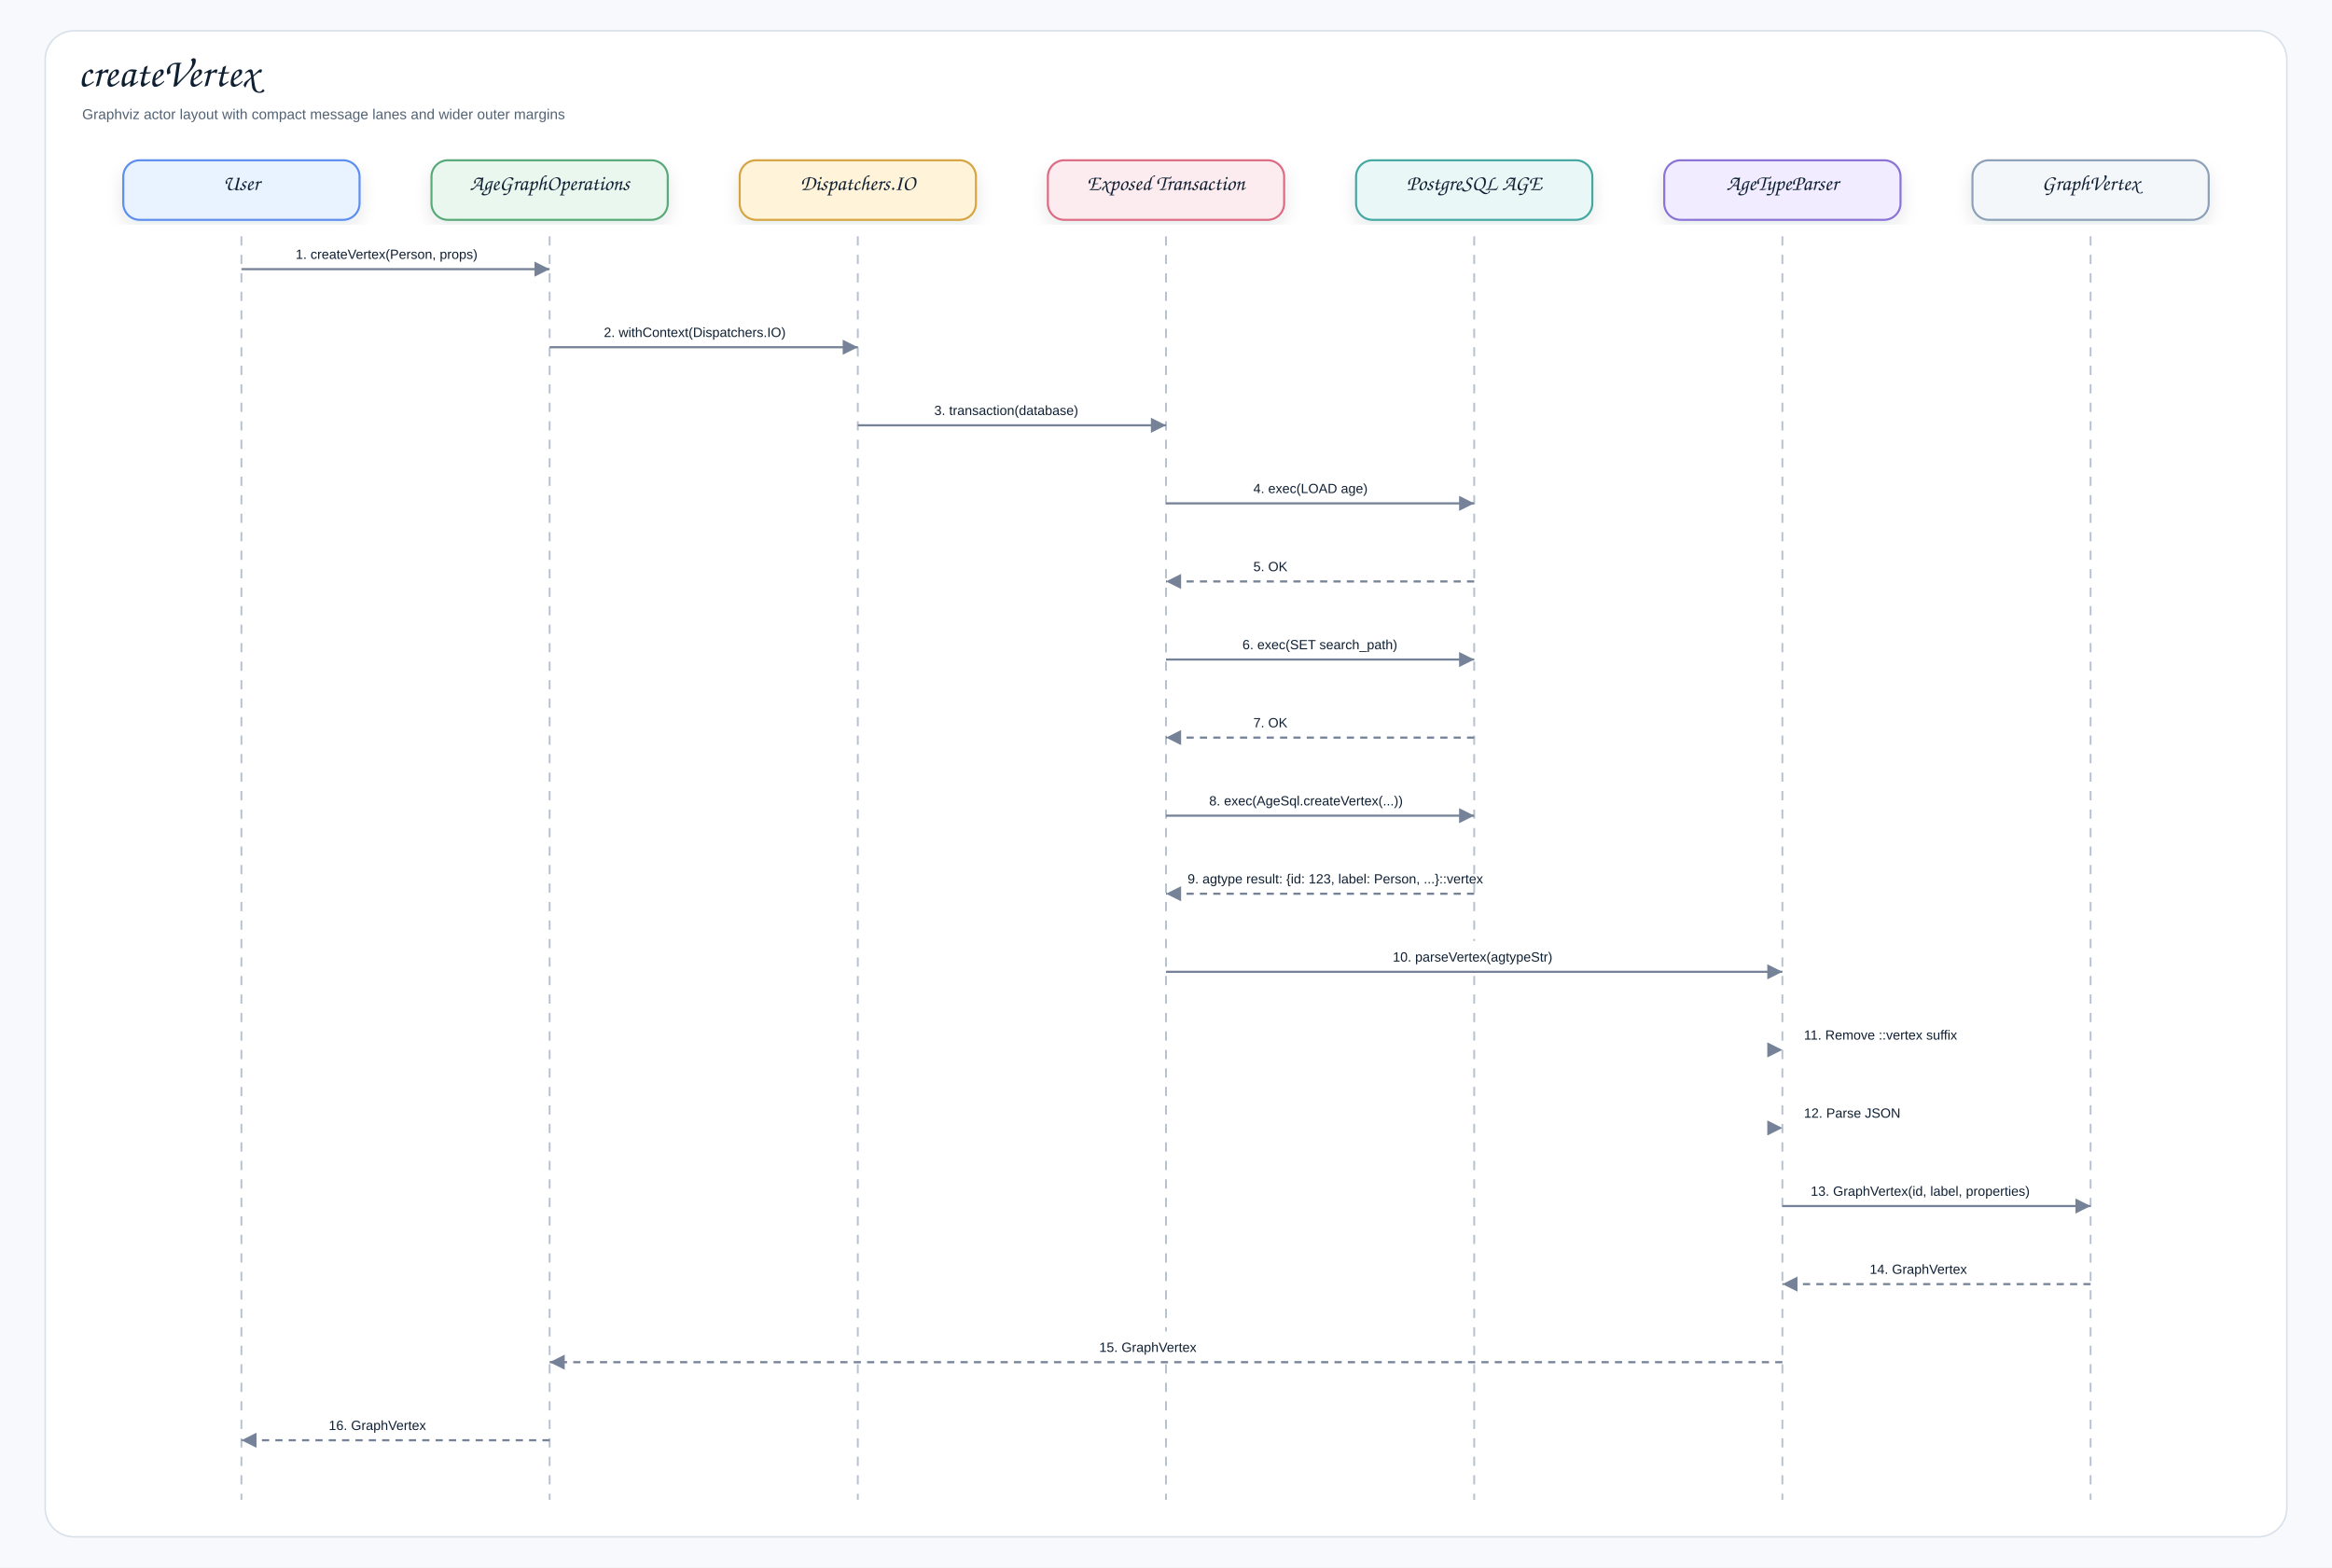
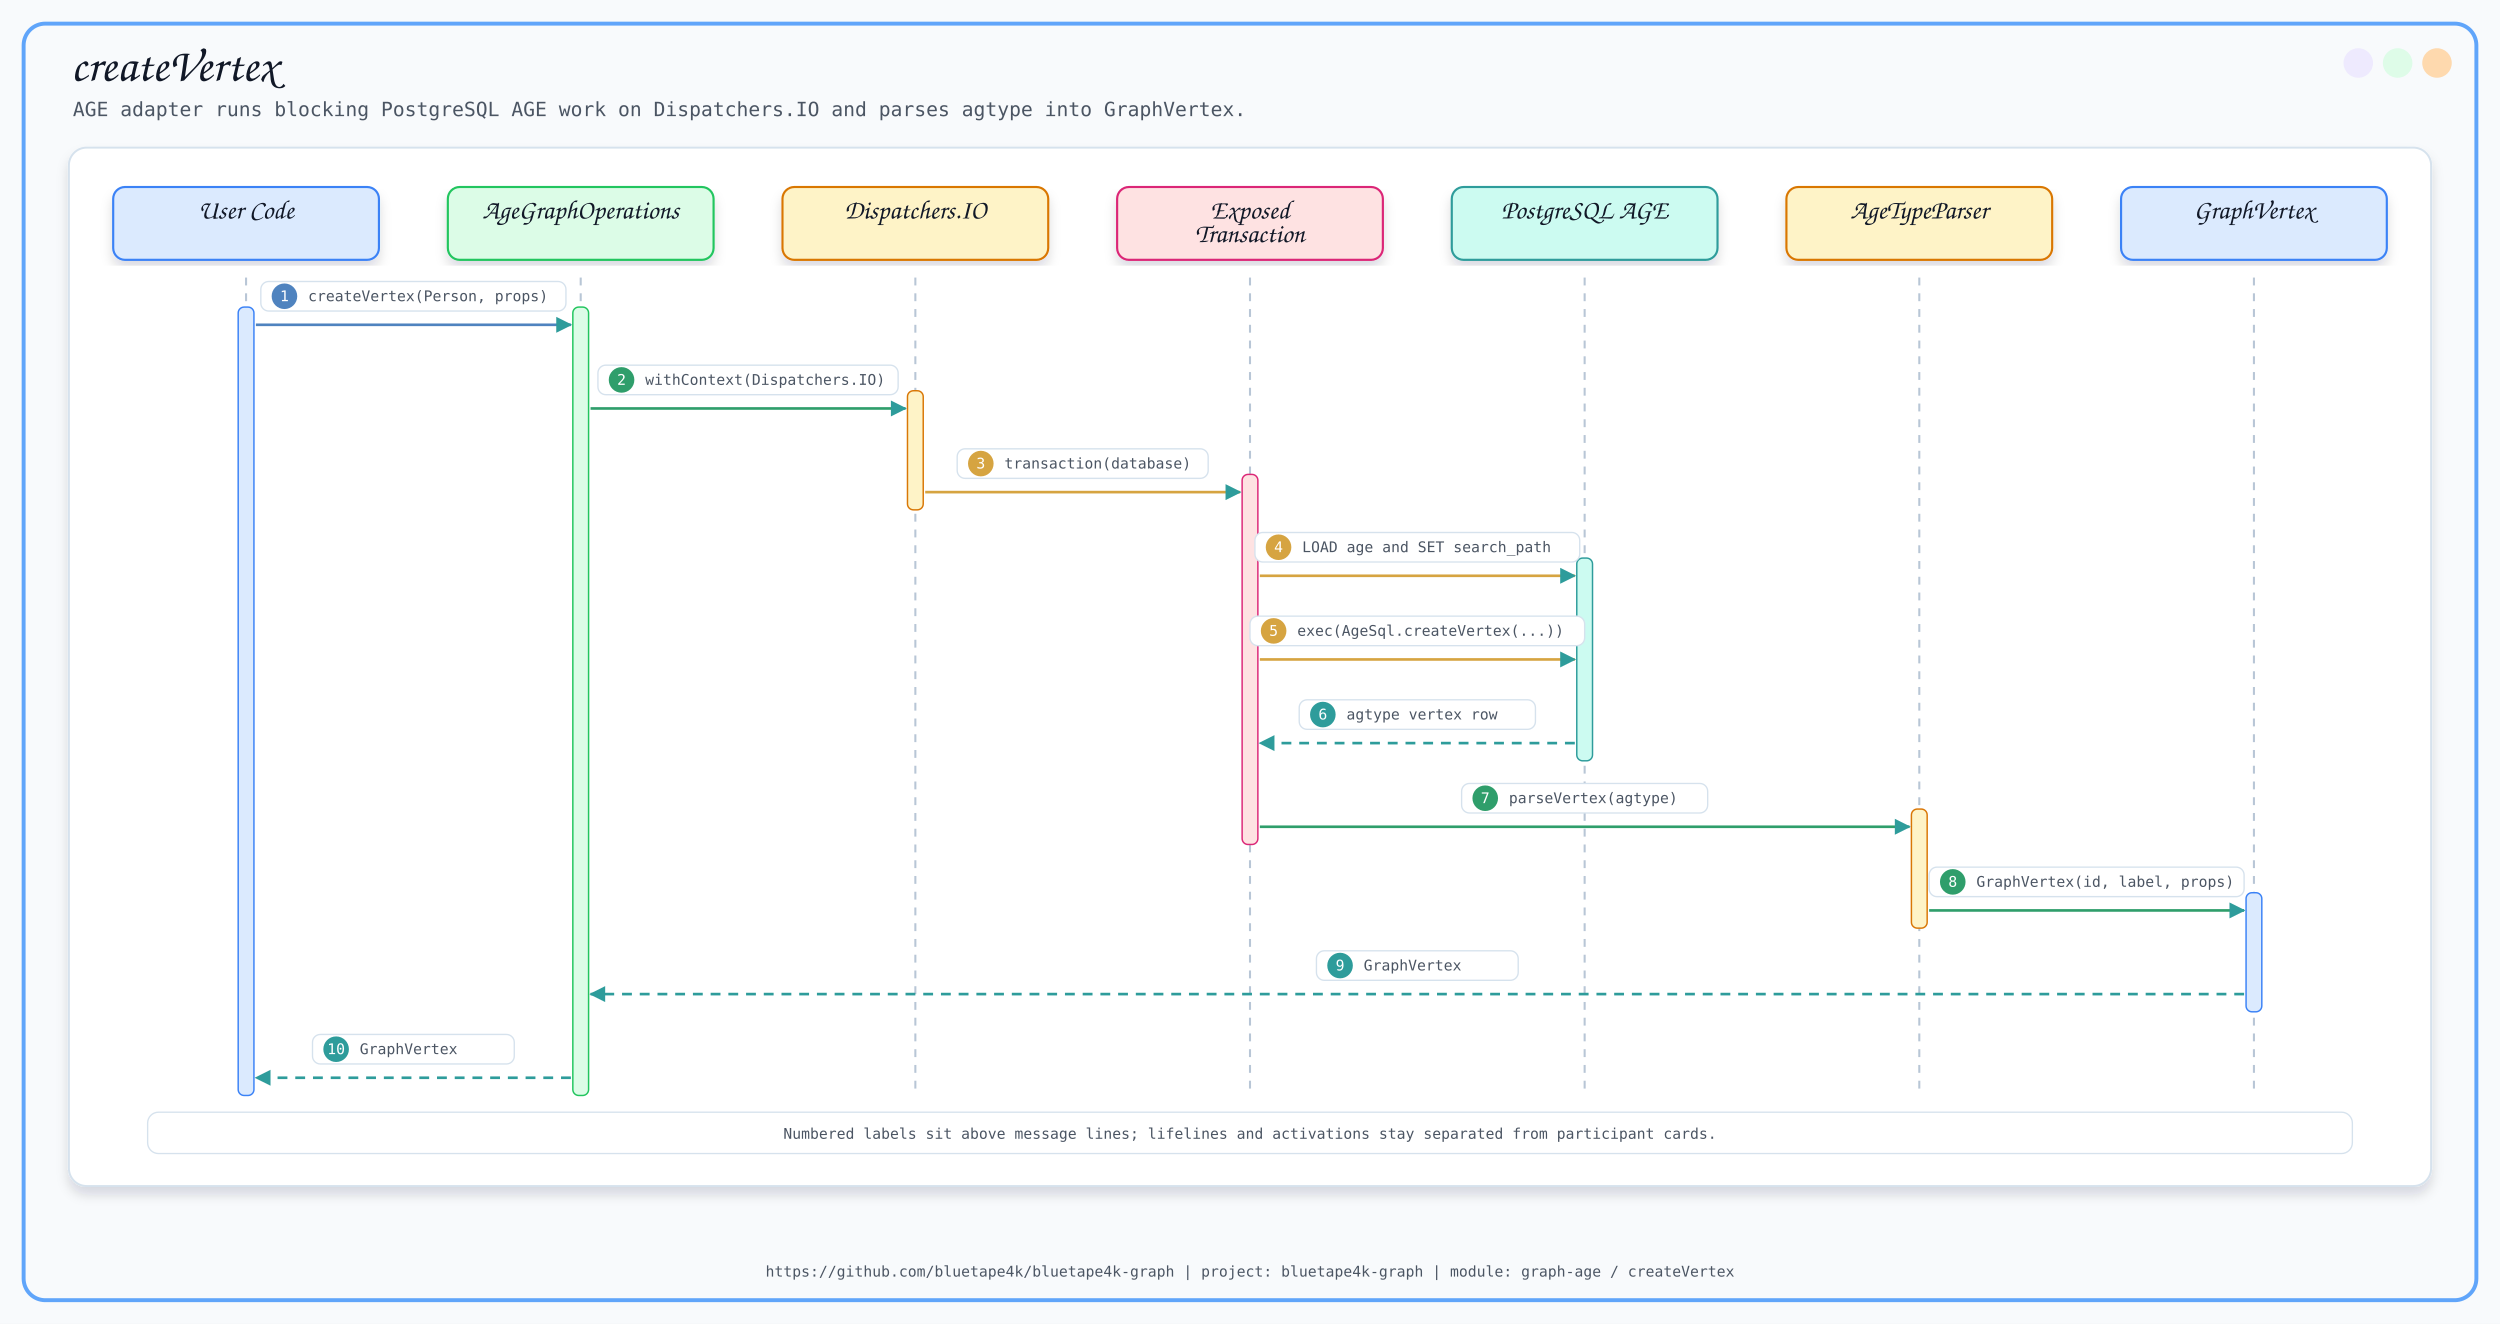
- <svg xmlns="http://www.w3.org/2000/svg" width="2270" height="1526" viewBox="0 0 2270 1526" role="img" aria-label="createVertex">
+ <svg xmlns="http://www.w3.org/2000/svg" width="2540" height="1345" viewBox="0 0 2540 1345">
  <defs>
-     <filter id="shadow" x="-8%" y="-8%" width="116%" height="116%">
-       <feDropShadow dx="0" dy="7" stdDeviation="8" flood-color="#1f2937" flood-opacity="0.10" />
+     <filter id="softShadow" x="-8%" y="-8%" width="116%" height="116%">
+       <feDropShadow dx="0" dy="8" stdDeviation="6" flood-color="#0F172A" flood-opacity="0.14" />
    </filter>
-     <marker id="arrow" markerWidth="9" markerHeight="9" refX="8" refY="4.5" orient="auto" markerUnits="strokeWidth">
-       <path d="M1,1 L8,4.5 L1,8 Z" fill="#758297" />
+     <marker id="arrow" viewBox="0 0 10 10" refX="9" refY="5" markerWidth="8" markerHeight="8" orient="auto-start-reverse">
+       <path d="M 0 0 L 10 5 L 0 10 z" fill="#2563EB" />
    </marker>
-     <style>
-     .canvas{fill:#f7f9fc}.frame{fill:#fff;stroke:#d8e0ea;stroke-width:1.5}
-     .title{font-family:"Architects Daughter","Comic Sans MS","Comic Sans",cursive;font-size:40px;font-weight:400;fill:#102033}
-     .subtitle{font-family:"Comic Sans MS","Comic Sans","Comic Neue",Arial,sans-serif;font-size:14px;font-weight:400;fill:#536273}
-     .label{font-family:"Architects Daughter","Comic Sans MS","Comic Sans",cursive;font-size:21px;font-weight:400;fill:#102033}
-     .small{font-family:"Comic Sans MS","Comic Sans","Comic Neue",Arial,sans-serif;font-size:12px;font-weight:400;fill:#536273}
-     .strong{font-family:"Comic Sans MS","Comic Sans","Comic Neue",Arial,sans-serif;font-size:13px;font-weight:400;fill:#102033}
-     .card{stroke-width:2.0;filter:url(#shadow)}
-     .line{stroke:#758297;stroke-width:2.1;fill:none;marker-end:url(#arrow)}
-     .dashed{stroke:#758297;stroke-width:2.1;stroke-dasharray:7 6;fill:none;marker-end:url(#arrow)}
-     .lifeline{stroke:#b7c2d1;stroke-width:1.8;stroke-dasharray:9 9}
-   </style>
  </defs>
-   <rect class="canvas" width="2270" height="1526" />
-   <rect class="frame" x="44" y="30" width="2182" height="1466" rx="28" />
-   <text class="title" x="76" y="84">createVertex</text>
-   <text class="subtitle" x="80" y="116">Graphviz actor layout with compact message lanes and wider outer margins</text>
-   <rect class="card" x="120.0" y="156" width="230" height="58" rx="16" fill="#E8F3FF" stroke="#5B8DEF" />
-   <text class="label" x="235.0" y="185.0" text-anchor="middle">User</text>
-   <line class="lifeline" x1="235.0" y1="230" x2="235.0" y2="1460" />
-   <rect class="card" x="420.0" y="156" width="230" height="58" rx="16" fill="#EAF7EF" stroke="#58A978" />
-   <text class="label" x="535.0" y="185.0" text-anchor="middle">AgeGraphOperations</text>
-   <line class="lifeline" x1="535.0" y1="230" x2="535.0" y2="1460" />
-   <rect class="card" x="720.0" y="156" width="230" height="58" rx="16" fill="#FFF3D9" stroke="#D6A441" />
-   <text class="label" x="835.0" y="185.0" text-anchor="middle">Dispatchers.IO</text>
-   <line class="lifeline" x1="835.0" y1="230" x2="835.0" y2="1460" />
-   <rect class="card" x="1020.0" y="156" width="230" height="58" rx="16" fill="#FDECEF" stroke="#DC6B82" />
-   <text class="label" x="1135.0" y="185.0" text-anchor="middle">Exposed Transaction</text>
-   <line class="lifeline" x1="1135.0" y1="230" x2="1135.0" y2="1460" />
-   <rect class="card" x="1320.0" y="156" width="230" height="58" rx="16" fill="#E9F7F6" stroke="#45A7A1" />
-   <text class="label" x="1435.0" y="185.0" text-anchor="middle">PostgreSQL AGE</text>
-   <line class="lifeline" x1="1435.0" y1="230" x2="1435.0" y2="1460" />
-   <rect class="card" x="1620.0" y="156" width="230" height="58" rx="16" fill="#F1ECFF" stroke="#8A72D6" />
-   <text class="label" x="1735.0" y="185.0" text-anchor="middle">AgeTypeParser</text>
-   <line class="lifeline" x1="1735.0" y1="230" x2="1735.0" y2="1460" />
-   <rect class="card" x="1920.0" y="156" width="230" height="58" rx="16" fill="#F4F7FA" stroke="#8CA0B8" />
-   <text class="label" x="2035.0" y="185.0" text-anchor="middle">GraphVertex</text>
-   <line class="lifeline" x1="2035.0" y1="230" x2="2035.0" y2="1460" />
-   <rect x="277.8" y="232.0" width="214.4" height="30" rx="10" fill="#ffffff" opacity="0.96" />
-   <text class="strong" x="287.8" y="252.0">1. createVertex(Person, props)</text>
-   <path class="line" d="M235.0 262.0 L535.0 262.0" />
-   <rect x="577.8" y="308.0" width="214.4" height="30" rx="10" fill="#ffffff" opacity="0.96" />
-   <text class="strong" x="587.8" y="328.0">2. withContext(Dispatchers.IO)</text>
-   <path class="line" d="M535.0 338.0 L835.0 338.0" />
-   <rect x="899.4" y="384.0" width="171.2" height="30" rx="10" fill="#ffffff" opacity="0.96" />
-   <text class="strong" x="909.4" y="404.0">3. transaction(database)</text>
-   <path class="line" d="M835.0 414.0 L1135.0 414.0" />
-   <rect x="1210.0" y="460.0" width="150.0" height="30" rx="10" fill="#ffffff" opacity="0.96" />
-   <text class="strong" x="1220.0" y="480.0">4. exec(LOAD age)</text>
-   <path class="line" d="M1135.0 490.0 L1435.0 490.0" />
-   <rect x="1210.0" y="536.0" width="150.0" height="30" rx="10" fill="#ffffff" opacity="0.96" />
-   <text class="strong" x="1220.0" y="556.0">5. OK</text>
-   <path class="dashed" d="M1435.0 566.0 L1135.0 566.0" />
-   <rect x="1199.4" y="612.0" width="171.2" height="30" rx="10" fill="#ffffff" opacity="0.96" />
-   <text class="strong" x="1209.4" y="632.0">6. exec(SET search_path)</text>
-   <path class="line" d="M1135.0 642.0 L1435.0 642.0" />
-   <rect x="1210.0" y="688.0" width="150.0" height="30" rx="10" fill="#ffffff" opacity="0.96" />
-   <text class="strong" x="1220.0" y="708.0">7. OK</text>
-   <path class="dashed" d="M1435.0 718.0 L1135.0 718.0" />
-   <rect x="1167.0" y="764.0" width="236.0" height="30" rx="10" fill="#ffffff" opacity="0.96" />
-   <text class="strong" x="1177.0" y="784.0">8. exec(AgeSql.createVertex(...))</text>
-   <path class="line" d="M1135.0 794.0 L1435.0 794.0" />
-   <rect x="1146.0" y="840.0" width="278.0" height="30" rx="10" fill="#ffffff" opacity="0.96" />
-   <text class="strong" x="1156.0" y="860.0">9. agtype result: {id: 123, label: Person, ...}::vertex</text>
-   <path class="dashed" d="M1435.0 870.0 L1135.0 870.0" />
-   <rect x="1345.8" y="916.0" width="178.4" height="30" rx="10" fill="#ffffff" opacity="0.96" />
-   <text class="strong" x="1355.8" y="936.0">10. parseVertex(agtypeStr)</text>
-   <path class="line" d="M1135.0 946.0 L1735.0 946.0" />
-   <rect x="1746.0" y="992.0" width="-22.0" height="30" rx="10" fill="#ffffff" opacity="0.96" />
-   <text class="strong" x="1756.0" y="1012.0">11. Remove ::vertex suffix</text>
-   <path class="line" d="M1735.0 1022.0 L1735.0 1022.0" />
-   <rect x="1746.0" y="1068.0" width="-22.0" height="30" rx="10" fill="#ffffff" opacity="0.96" />
-   <text class="strong" x="1756.0" y="1088.0">12. Parse JSON</text>
-   <path class="line" d="M1735.0 1098.0 L1735.0 1098.0" />
-   <rect x="1752.6" y="1144.0" width="264.8" height="30" rx="10" fill="#ffffff" opacity="0.96" />
-   <text class="strong" x="1762.6" y="1164.0">13. GraphVertex(id, label, properties)</text>
-   <path class="line" d="M1735.0 1174.0 L2035.0 1174.0" />
-   <rect x="1810.0" y="1220.0" width="150.0" height="30" rx="10" fill="#ffffff" opacity="0.96" />
-   <text class="strong" x="1820.0" y="1240.0">14. GraphVertex</text>
-   <path class="dashed" d="M2035.0 1250.0 L1735.0 1250.0" />
-   <rect x="1060.0" y="1296.0" width="150.0" height="30" rx="10" fill="#ffffff" opacity="0.96" />
-   <text class="strong" x="1070.0" y="1316.0">15. GraphVertex</text>
-   <path class="dashed" d="M1735.0 1326.0 L535.0 1326.0" />
-   <rect x="310.0" y="1372.0" width="150.0" height="30" rx="10" fill="#ffffff" opacity="0.96" />
-   <text class="strong" x="320.0" y="1392.0">16. GraphVertex</text>
-   <path class="dashed" d="M535.0 1402.0 L235.0 1402.0" />
+   <style>
+       .title { font-family: 'Architects Daughter', cursive; font-size: 48px; fill: #111827; }
+       .subtitle { font-family: 'Comic Mono', monospace; font-size: 20px; fill: #4B5563; }
+       .label { font-family: 'Architects Daughter', cursive; font-size: 27px; fill: #111827; }
+       .small { font-family: 'Comic Mono', monospace; font-size: 18px; fill: #374151; }
+       .tiny { font-family: 'Comic Mono', monospace; font-size: 15px; fill: #4B5563; }
+       .card { filter: url(#softShadow); }
+       .line { stroke: #2563EB; stroke-width: 3; fill: none; marker-end: url(#arrow); }
+       .thin { stroke: #60A5FA; stroke-width: 2; fill: none; marker-end: url(#arrow); }
+       .dash { stroke: #64748B; stroke-width: 2; stroke-dasharray: 8 8; fill: none; marker-end: url(#arrow); }
+     </style>
+   <defs>
+     <marker id="seqArrow" markerWidth="6" markerHeight="6" refX="5.5" refY="3" orient="auto" markerUnits="strokeWidth">
+       <path d="M 0 0 L 6 3 L 0 6 z" fill="#2E9C9B" />
+     </marker>
+   </defs>
+   <rect x="0" y="0" width="2540" height="1345" fill="#F8FAFC" />
+   <rect x="24" y="24" width="2492" height="1297" rx="22" fill="none" stroke="#60A5FA" stroke-width="4" />
+   <circle cx="2476" cy="64" r="15" fill="#FED7AA" opacity="0.95" />
+   <circle cx="2436" cy="64" r="15" fill="#DCFCE7" opacity="0.95" />
+   <circle cx="2396" cy="64" r="15" fill="#EDE9FE" opacity="0.95" />
+   <text x="72" y="82" class="title">createVertex</text>
+   <text x="74" y="118" class="subtitle">AGE adapter runs blocking PostgreSQL AGE work on Dispatchers.IO and parses agtype into GraphVertex.</text>
+   <text x="1270.0" y="1297" text-anchor="middle" class="tiny">https://github.com/bluetape4k/bluetape4k-graph | project: bluetape4k-graph | module: graph-age / createVertex</text>
+   <rect x="70" y="150" width="2400" height="1055" rx="18" fill="#FFFFFF" stroke="#D6E2ED" stroke-width="2" filter="url(#softShadow)" />
+   <rect x="115.0" y="190" width="270" height="74" rx="12" fill="#DBEAFE" stroke="#3B82F6" stroke-width="2.2" filter="url(#softShadow)" />
+   <text x="250.0" y="222" text-anchor="middle" class="label">User Code</text>
+   <line x1="250.0" y1="282" x2="250.0" y2="1113" stroke="#B8C6D6" stroke-width="2.1" stroke-dasharray="8 8" />
+   <rect x="455.0" y="190" width="270" height="74" rx="12" fill="#DCFCE7" stroke="#22C55E" stroke-width="2.2" filter="url(#softShadow)" />
+   <text x="590.0" y="222" text-anchor="middle" class="label">AgeGraphOperations</text>
+   <line x1="590.0" y1="282" x2="590.0" y2="1113" stroke="#B8C6D6" stroke-width="2.1" stroke-dasharray="8 8" />
+   <rect x="795.0" y="190" width="270" height="74" rx="12" fill="#FEF3C7" stroke="#D97706" stroke-width="2.2" filter="url(#softShadow)" />
+   <text x="930.0" y="222" text-anchor="middle" class="label">Dispatchers.IO</text>
+   <line x1="930.0" y1="282" x2="930.0" y2="1113" stroke="#B8C6D6" stroke-width="2.1" stroke-dasharray="8 8" />
+   <rect x="1135.0" y="190" width="270" height="74" rx="12" fill="#FEE2E2" stroke="#DB2777" stroke-width="2.2" filter="url(#softShadow)" />
+   <text x="1270.0" y="222" text-anchor="middle" class="label">Exposed</text>
+   <text x="1270.0" y="246" text-anchor="middle" class="label">Transaction</text>
+   <line x1="1270.0" y1="282" x2="1270.0" y2="1113" stroke="#B8C6D6" stroke-width="2.1" stroke-dasharray="8 8" />
+   <rect x="1475.0" y="190" width="270" height="74" rx="12" fill="#CCFBF1" stroke="#2E9C9B" stroke-width="2.2" filter="url(#softShadow)" />
+   <text x="1610.0" y="222" text-anchor="middle" class="label">PostgreSQL AGE</text>
+   <line x1="1610.0" y1="282" x2="1610.0" y2="1113" stroke="#B8C6D6" stroke-width="2.1" stroke-dasharray="8 8" />
+   <rect x="1815.0" y="190" width="270" height="74" rx="12" fill="#FEF3C7" stroke="#D97706" stroke-width="2.2" filter="url(#softShadow)" />
+   <text x="1950.0" y="222" text-anchor="middle" class="label">AgeTypeParser</text>
+   <line x1="1950.0" y1="282" x2="1950.0" y2="1113" stroke="#B8C6D6" stroke-width="2.1" stroke-dasharray="8 8" />
+   <rect x="2155.0" y="190" width="270" height="74" rx="12" fill="#DBEAFE" stroke="#3B82F6" stroke-width="2.2" filter="url(#softShadow)" />
+   <text x="2290.0" y="222" text-anchor="middle" class="label">GraphVertex</text>
+   <line x1="2290.0" y1="282" x2="2290.0" y2="1113" stroke="#B8C6D6" stroke-width="2.1" stroke-dasharray="8 8" />
+   <rect x="242.0" y="312" width="16" height="801" rx="6" fill="#DBEAFE" stroke="#3B82F6" stroke-width="1.5" />
+   <rect x="582.0" y="312" width="16" height="801" rx="6" fill="#DCFCE7" stroke="#22C55E" stroke-width="1.5" />
+   <rect x="922.0" y="397" width="16" height="121" rx="6" fill="#FEF3C7" stroke="#D97706" stroke-width="1.5" />
+   <rect x="1262.0" y="482" width="16" height="376" rx="6" fill="#FEE2E2" stroke="#DB2777" stroke-width="1.5" />
+   <rect x="1602.0" y="567" width="16" height="206" rx="6" fill="#CCFBF1" stroke="#2E9C9B" stroke-width="1.5" />
+   <rect x="1942.0" y="822" width="16" height="121" rx="6" fill="#FEF3C7" stroke="#D97706" stroke-width="1.5" />
+   <rect x="2282.0" y="907" width="16" height="121" rx="6" fill="#DBEAFE" stroke="#3B82F6" stroke-width="1.5" />
+   <line x1="260.0" y1="330" x2="580.0" y2="330" stroke="#4F83BF" stroke-width="2.7" marker-end="url(#seqArrow)" />
+   <rect x="265.0" y="286" width="310" height="30" rx="8" fill="#FFFFFF" stroke="#D6E2ED" stroke-width="1.4" />
+   <circle cx="289.0" cy="301" r="13" fill="#4F83BF" />
+   <text x="289.0" y="306" text-anchor="middle" class="tiny" style="fill:#FFFFFF">1</text>
+   <text x="313.0" y="306" class="tiny">createVertex(Person, props)</text>
+   <line x1="600.0" y1="415" x2="920.0" y2="415" stroke="#2F9E6B" stroke-width="2.7" marker-end="url(#seqArrow)" />
+   <rect x="607.5" y="371" width="305" height="30" rx="8" fill="#FFFFFF" stroke="#D6E2ED" stroke-width="1.4" />
+   <circle cx="631.5" cy="386" r="13" fill="#2F9E6B" />
+   <text x="631.5" y="391" text-anchor="middle" class="tiny" style="fill:#FFFFFF">2</text>
+   <text x="655.5" y="391" class="tiny">withContext(Dispatchers.IO)</text>
+   <line x1="940.0" y1="500" x2="1260.0" y2="500" stroke="#D6A441" stroke-width="2.7" marker-end="url(#seqArrow)" />
+   <rect x="972.5" y="456" width="255" height="30" rx="8" fill="#FFFFFF" stroke="#D6E2ED" stroke-width="1.4" />
+   <circle cx="996.5" cy="471" r="13" fill="#D6A441" />
+   <text x="996.5" y="476" text-anchor="middle" class="tiny" style="fill:#FFFFFF">3</text>
+   <text x="1020.5" y="476" class="tiny">transaction(database)</text>
+   <line x1="1280.0" y1="585" x2="1600.0" y2="585" stroke="#D6A441" stroke-width="2.7" marker-end="url(#seqArrow)" />
+   <rect x="1275.0" y="541" width="330" height="30" rx="8" fill="#FFFFFF" stroke="#D6E2ED" stroke-width="1.4" />
+   <circle cx="1299.0" cy="556" r="13" fill="#D6A441" />
+   <text x="1299.0" y="561" text-anchor="middle" class="tiny" style="fill:#FFFFFF">4</text>
+   <text x="1323.0" y="561" class="tiny">LOAD age and SET search_path</text>
+   <line x1="1280.0" y1="670" x2="1600.0" y2="670" stroke="#D6A441" stroke-width="2.7" marker-end="url(#seqArrow)" />
+   <rect x="1270.0" y="626" width="340" height="30" rx="8" fill="#FFFFFF" stroke="#D6E2ED" stroke-width="1.4" />
+   <circle cx="1294.0" cy="641" r="13" fill="#D6A441" />
+   <text x="1294.0" y="646" text-anchor="middle" class="tiny" style="fill:#FFFFFF">5</text>
+   <text x="1318.0" y="646" class="tiny">exec(AgeSql.createVertex(...))</text>
+   <line x1="1600.0" y1="755" x2="1280.0" y2="755" stroke="#2E9C9B" stroke-width="2.7" stroke-dasharray="10 8" marker-end="url(#seqArrow)" />
+   <rect x="1320.0" y="711" width="240" height="30" rx="8" fill="#FFFFFF" stroke="#D6E2ED" stroke-width="1.4" />
+   <circle cx="1344.0" cy="726" r="13" fill="#2E9C9B" />
+   <text x="1344.0" y="731" text-anchor="middle" class="tiny" style="fill:#FFFFFF">6</text>
+   <text x="1368.0" y="731" class="tiny">agtype vertex row</text>
+   <line x1="1280.0" y1="840" x2="1940.0" y2="840" stroke="#2F9E6B" stroke-width="2.7" marker-end="url(#seqArrow)" />
+   <rect x="1485.0" y="796" width="250" height="30" rx="8" fill="#FFFFFF" stroke="#D6E2ED" stroke-width="1.4" />
+   <circle cx="1509.0" cy="811" r="13" fill="#2F9E6B" />
+   <text x="1509.0" y="816" text-anchor="middle" class="tiny" style="fill:#FFFFFF">7</text>
+   <text x="1533.0" y="816" class="tiny">parseVertex(agtype)</text>
+   <line x1="1960.0" y1="925" x2="2280.0" y2="925" stroke="#2F9E6B" stroke-width="2.7" marker-end="url(#seqArrow)" />
+   <rect x="1960.0" y="881" width="320" height="30" rx="8" fill="#FFFFFF" stroke="#D6E2ED" stroke-width="1.4" />
+   <circle cx="1984.0" cy="896" r="13" fill="#2F9E6B" />
+   <text x="1984.0" y="901" text-anchor="middle" class="tiny" style="fill:#FFFFFF">8</text>
+   <text x="2008.0" y="901" class="tiny">GraphVertex(id, label, props)</text>
+   <line x1="2280.0" y1="1010" x2="600.0" y2="1010" stroke="#2E9C9B" stroke-width="2.7" stroke-dasharray="10 8" marker-end="url(#seqArrow)" />
+   <rect x="1337.5" y="966" width="205" height="30" rx="8" fill="#FFFFFF" stroke="#D6E2ED" stroke-width="1.4" />
+   <circle cx="1361.5" cy="981" r="13" fill="#2E9C9B" />
+   <text x="1361.5" y="986" text-anchor="middle" class="tiny" style="fill:#FFFFFF">9</text>
+   <text x="1385.5" y="986" class="tiny">GraphVertex</text>
+   <line x1="580.0" y1="1095" x2="260.0" y2="1095" stroke="#2E9C9B" stroke-width="2.7" stroke-dasharray="10 8" marker-end="url(#seqArrow)" />
+   <rect x="317.5" y="1051" width="205" height="30" rx="8" fill="#FFFFFF" stroke="#D6E2ED" stroke-width="1.4" />
+   <circle cx="341.5" cy="1066" r="13" fill="#2E9C9B" />
+   <text x="341.5" y="1071" text-anchor="middle" class="tiny" style="fill:#FFFFFF">10</text>
+   <text x="365.5" y="1071" class="tiny">GraphVertex</text>
+   <rect x="150" y="1130" width="2240" height="42" rx="11" fill="#FFFFFF" stroke="#D6E2ED" stroke-width="1.4" />
+   <text x="1270.0" y="1157" text-anchor="middle" class="tiny">Numbered labels sit above message lines; lifelines and activations stay separated from participant cards.</text>
</svg>
